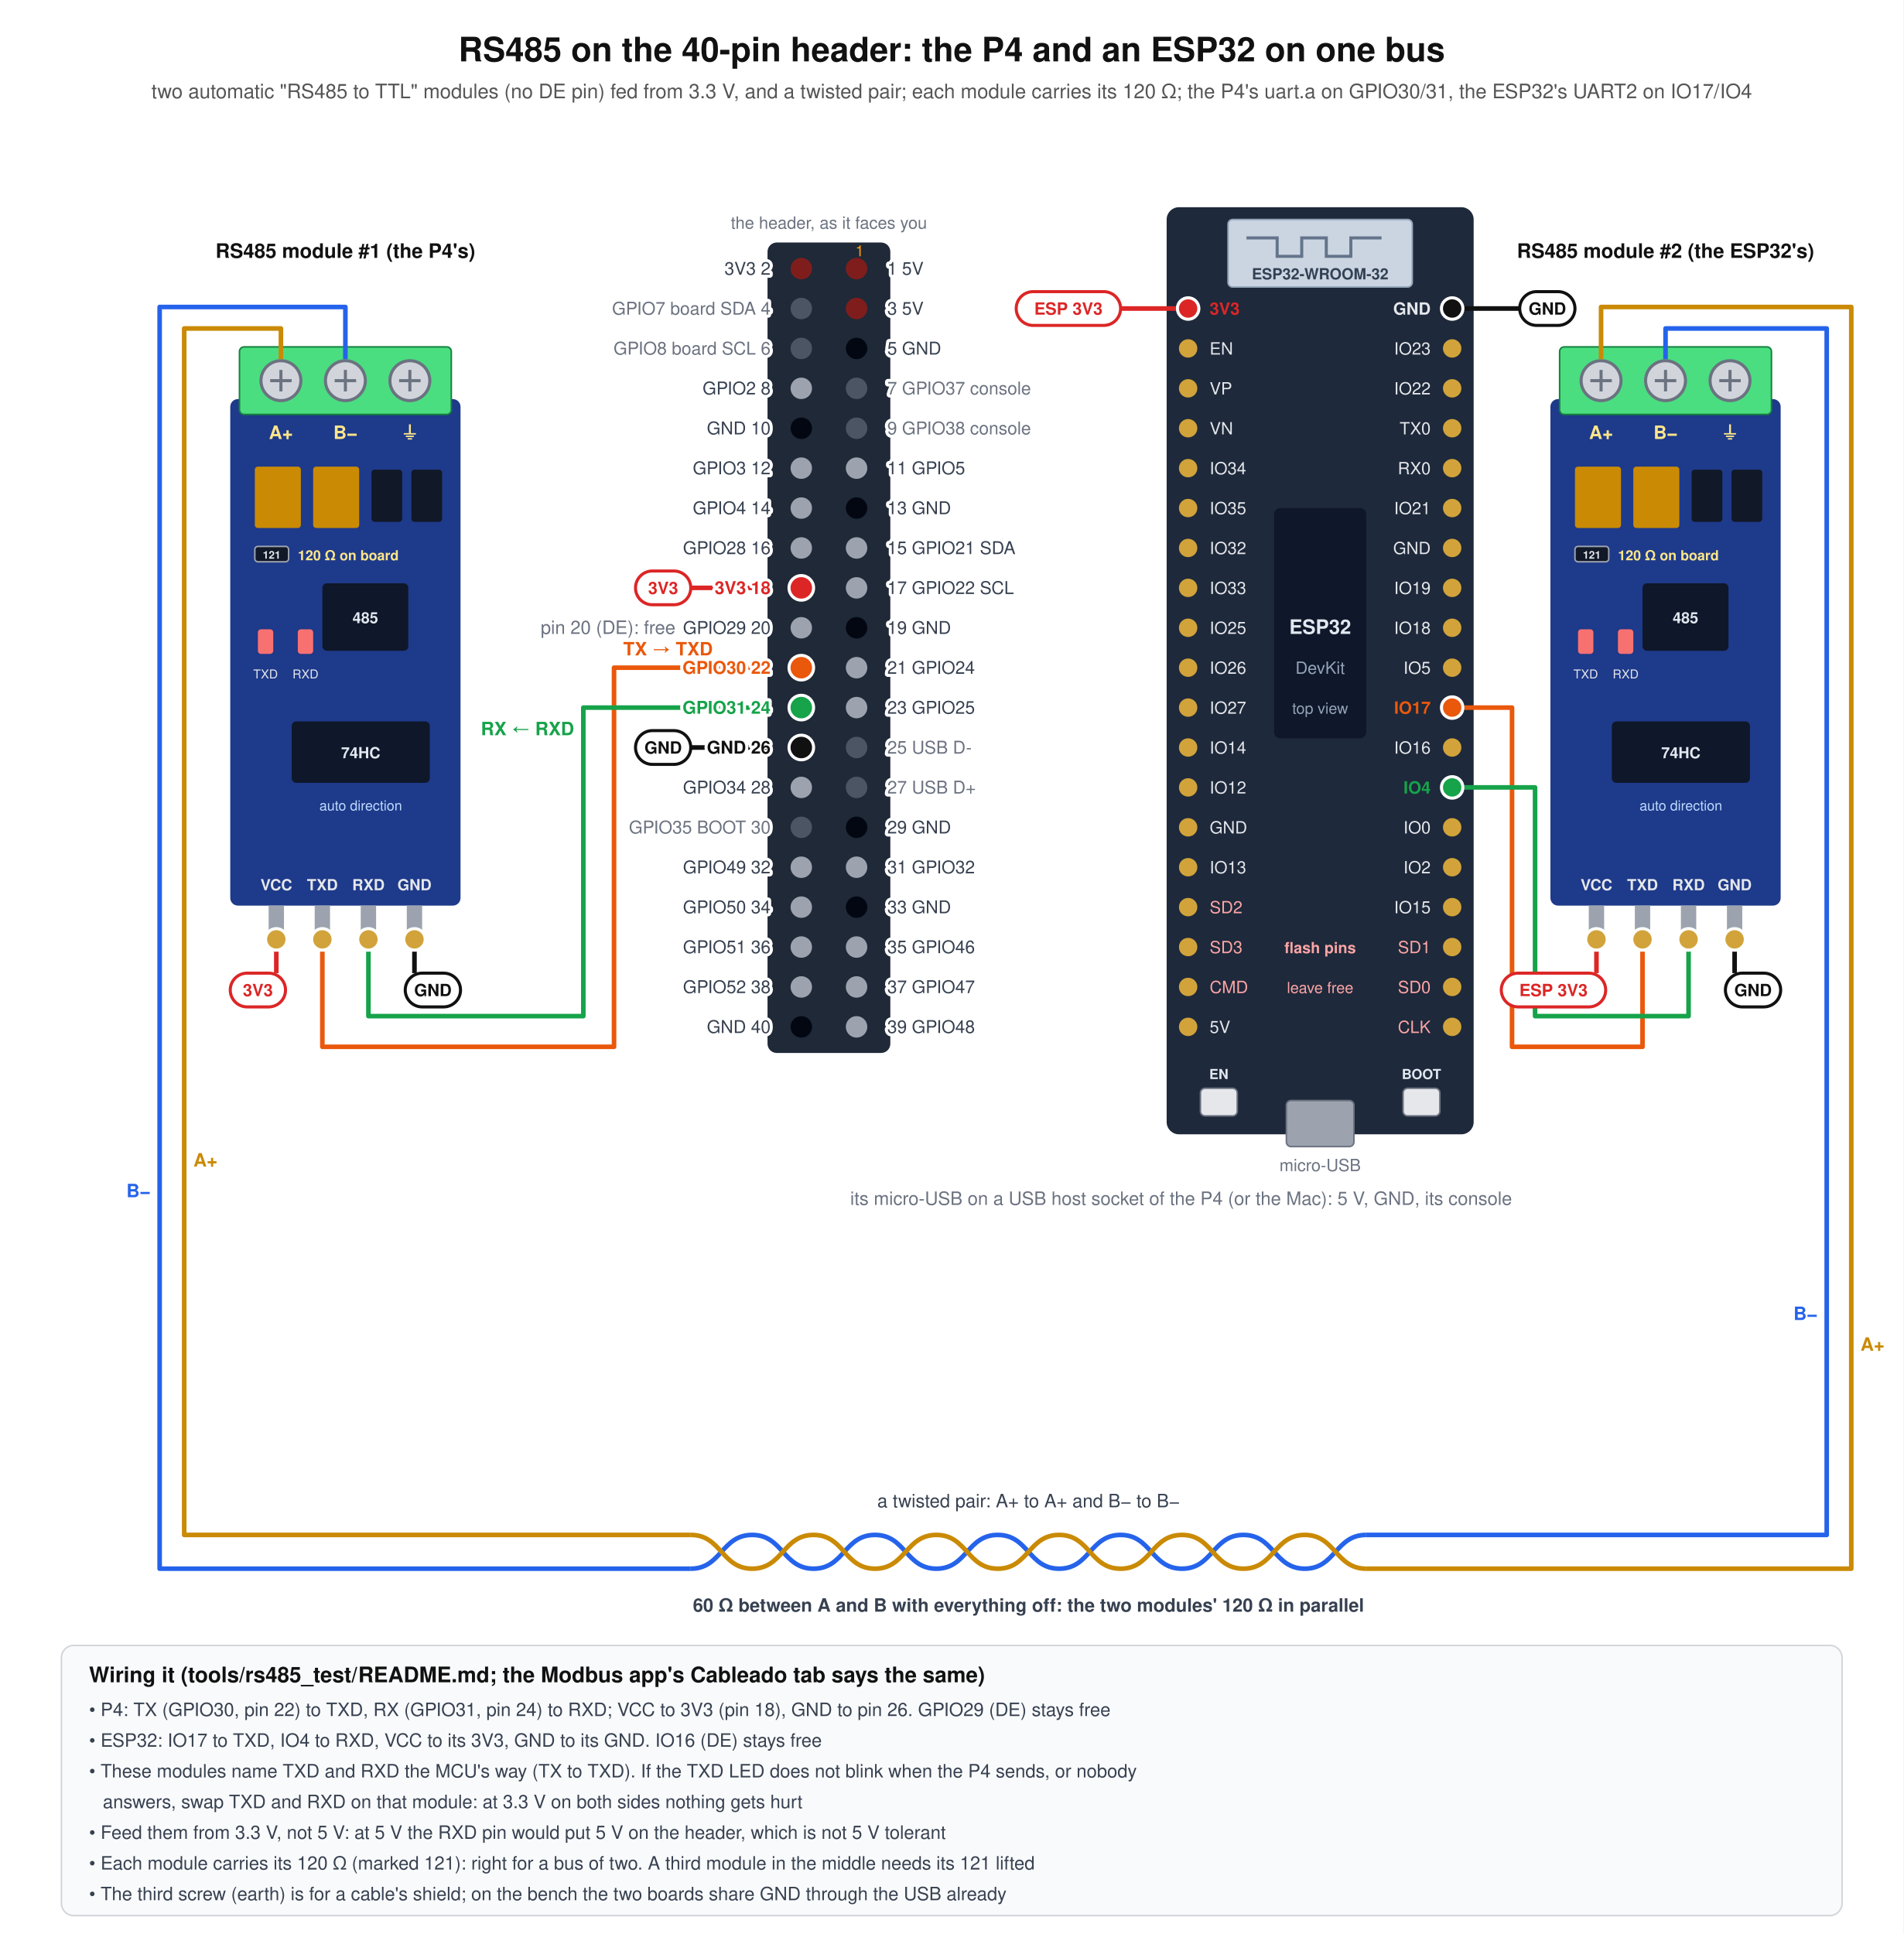
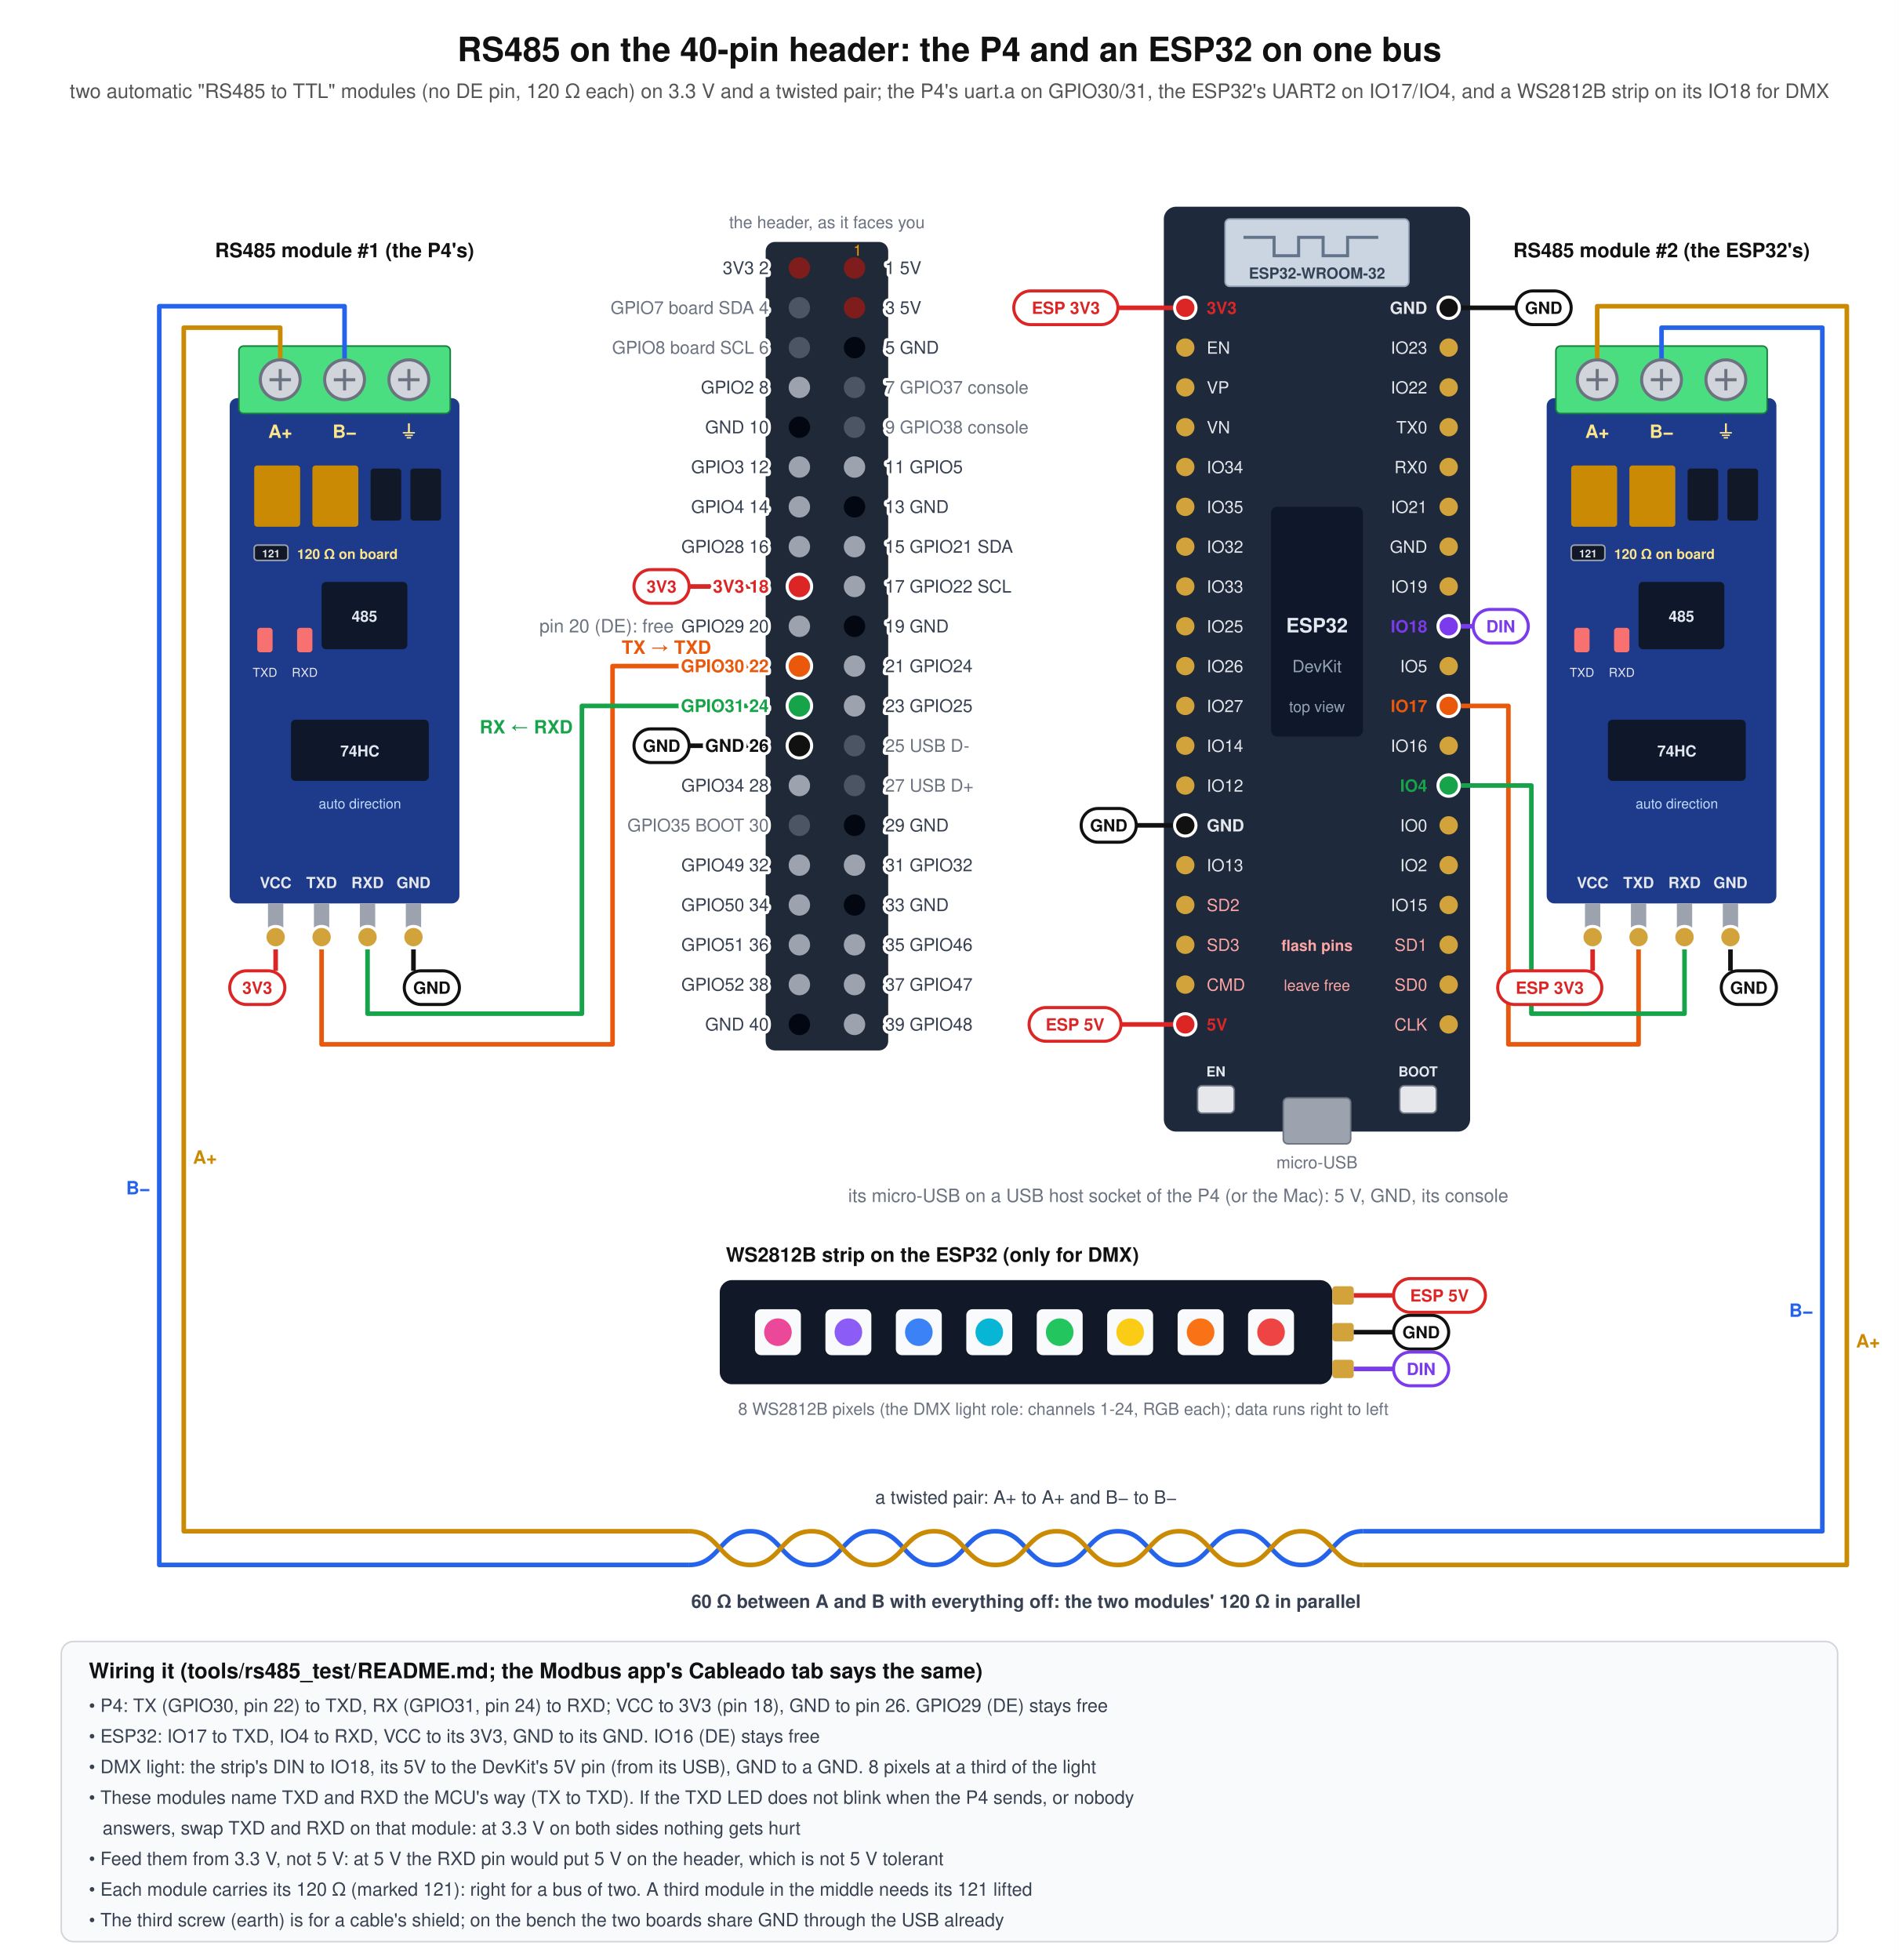
- <svg xmlns="http://www.w3.org/2000/svg" viewBox="0 0 1240 1260" font-family="Helvetica, Arial, sans-serif" font-size="14">
-   <rect width="1240" height="1260" fill="#ffffff" />
+ <svg xmlns="http://www.w3.org/2000/svg" viewBox="0 0 1240 1280" font-family="Helvetica, Arial, sans-serif" font-size="14">
+   <rect width="1240" height="1280" fill="#ffffff" />
  <text x="620.0" y="40" text-anchor="middle" font-size="22" font-weight="bold" fill="#111">RS485 on the 40-pin header: the P4 and an ESP32 on one bus</text>
-   <text x="620.0" y="64" text-anchor="middle" font-size="13" fill="#555">two automatic "RS485 to TTL" modules (no DE pin) fed from 3.3 V, and a twisted pair; each module carries its 120 Ω; the P4's uart.a on GPIO30/31, the ESP32's UART2 on IO17/IO4</text>
+   <text x="620.0" y="64" text-anchor="middle" font-size="13" fill="#555">two automatic "RS485 to TTL" modules (no DE pin, 120 Ω each) on 3.3 V and a twisted pair; the P4's uart.a on GPIO30/31, the ESP32's UART2 on IO17/IO4, and a WS2812B strip on its IO18 for DMX</text>
  <rect x="150" y="260" width="150" height="330" rx="5" fill="#1e3a8a" />
  <text x="225.0" y="168" font-size="13" fill="#111" text-anchor="middle" font-weight="bold" stroke="#fff" stroke-width="4" stroke-linejoin="round" paint-order="stroke">RS485 module #1 (the P4's)</text>
  <rect x="156" y="226" width="138" height="44" rx="3" fill="#4ade80" stroke="#15803d" />
  <circle cx="183" cy="248" r="13" fill="#d1d5db" stroke="#6b7280" stroke-width="2" />
  <path d="M176 248 h14 M183 241 v14" stroke="#6b7280" stroke-width="2" />
  <circle cx="225" cy="248" r="13" fill="#d1d5db" stroke="#6b7280" stroke-width="2" />
  <path d="M218 248 h14 M225 241 v14" stroke="#6b7280" stroke-width="2" />
  <circle cx="267" cy="248" r="13" fill="#d1d5db" stroke="#6b7280" stroke-width="2" />
  <path d="M260 248 h14 M267 241 v14" stroke="#6b7280" stroke-width="2" />
  <rect x="166" y="304" width="30" height="40" rx="2" fill="#ca8a04" />
  <rect x="204" y="304" width="30" height="40" rx="2" fill="#ca8a04" />
  <rect x="242" y="306" width="20" height="34" rx="2" fill="#111827" />
  <rect x="268" y="306" width="20" height="34" rx="2" fill="#111827" />
  <rect x="210" y="380" width="56" height="44" rx="3" fill="#0f172a" />
  <rect x="190" y="470" width="90" height="40" rx="3" fill="#0f172a" />
  <rect x="168" y="410" width="10" height="16" rx="2" fill="#f87171" />
  <rect x="194" y="410" width="10" height="16" rx="2" fill="#f87171" />
  <rect x="166" y="356" width="22" height="10" rx="2" fill="#111827" stroke="#9ca3af" />
  <rect x="175" y="590" width="10" height="20" fill="#9ca3af" />
  <rect x="205" y="590" width="10" height="20" fill="#9ca3af" />
  <rect x="235" y="590" width="10" height="20" fill="#9ca3af" />
  <rect x="265" y="590" width="10" height="20" fill="#9ca3af" />
  <path d="M514 435 L400 435 L400 682 L210 682 L210 620" stroke="#ea580c" stroke-width="3" fill="none" stroke-linejoin="round" />
  <path d="M514 461 L380 461 L380 662 L240 662 L240 620" stroke="#16a34a" stroke-width="3" fill="none" stroke-linejoin="round" />
  <text x="406" y="427" font-size="12" fill="#ea580c" text-anchor="start" font-weight="bold" stroke="#fff" stroke-width="4" stroke-linejoin="round" paint-order="stroke">TX → TXD</text>
  <text x="374" y="479" font-size="12" fill="#16a34a" text-anchor="end" font-weight="bold" stroke="#fff" stroke-width="4" stroke-linejoin="round" paint-order="stroke">RX ← RXD</text>
  <path d="M180 620 L180 634" stroke="#dc2626" stroke-width="3" fill="none" stroke-linejoin="round" />
  <rect x="150" y="634" width="36" height="22" rx="11" fill="#fff" stroke="#dc2626" stroke-width="2" />
  <text x="168.0" y="649" text-anchor="middle" font-size="11" font-weight="bold" fill="#dc2626">3V3</text>
  <path d="M270 620 L270 634" stroke="#111111" stroke-width="3" fill="none" stroke-linejoin="round" />
  <rect x="264" y="634" width="36" height="22" rx="11" fill="#fff" stroke="#111111" stroke-width="2" />
  <text x="282.0" y="649" text-anchor="middle" font-size="11" font-weight="bold" fill="#111111">GND</text>
  <path d="M514 383 L450 383" stroke="#dc2626" stroke-width="3" fill="none" stroke-linejoin="round" />
  <rect x="414" y="372" width="36" height="22" rx="11" fill="#fff" stroke="#dc2626" stroke-width="2" />
  <text x="432.0" y="387" text-anchor="middle" font-size="11" font-weight="bold" fill="#dc2626">3V3</text>
  <path d="M514 487 L450 487" stroke="#111111" stroke-width="3" fill="none" stroke-linejoin="round" />
  <rect x="414" y="476" width="36" height="22" rx="11" fill="#fff" stroke="#111111" stroke-width="2" />
  <text x="432.0" y="491" text-anchor="middle" font-size="11" font-weight="bold" fill="#111111">GND</text>
  <text x="440" y="413" font-size="12" fill="#6b7280" text-anchor="end" stroke="#fff" stroke-width="4" stroke-linejoin="round" paint-order="stroke">pin 20 (DE): free</text>
  <rect x="760" y="135" width="200" height="604" rx="8" fill="#1e293b" />
  <rect x="800" y="143" width="120" height="44" rx="3" fill="#cbd5e1" stroke="#94a3b8" />
  <path d="M812 155 h20 v12 h16 v-12 h16 v12 h16 v-12 h20" stroke="#64748b" stroke-width="2" fill="none" />
  <rect x="830.0" y="331" width="60" height="150" rx="4" fill="#0f172a" />
  <rect x="838.0" y="717" width="44" height="30" rx="3" fill="#9ca3af" stroke="#6b7280" />
  <rect x="782" y="709" width="24" height="18" rx="3" fill="#e5e7eb" stroke="#6b7280" />
  <rect x="914" y="709" width="24" height="18" rx="3" fill="#e5e7eb" stroke="#6b7280" />
  <rect x="1010" y="260" width="150" height="330" rx="5" fill="#1e3a8a" />
  <text x="1085.0" y="168" font-size="13" fill="#111" text-anchor="middle" font-weight="bold" stroke="#fff" stroke-width="4" stroke-linejoin="round" paint-order="stroke">RS485 module #2 (the ESP32's)</text>
  <rect x="1016" y="226" width="138" height="44" rx="3" fill="#4ade80" stroke="#15803d" />
  <circle cx="1043" cy="248" r="13" fill="#d1d5db" stroke="#6b7280" stroke-width="2" />
  <path d="M1036 248 h14 M1043 241 v14" stroke="#6b7280" stroke-width="2" />
  <circle cx="1085" cy="248" r="13" fill="#d1d5db" stroke="#6b7280" stroke-width="2" />
  <path d="M1078 248 h14 M1085 241 v14" stroke="#6b7280" stroke-width="2" />
  <circle cx="1127" cy="248" r="13" fill="#d1d5db" stroke="#6b7280" stroke-width="2" />
  <path d="M1120 248 h14 M1127 241 v14" stroke="#6b7280" stroke-width="2" />
  <rect x="1026" y="304" width="30" height="40" rx="2" fill="#ca8a04" />
  <rect x="1064" y="304" width="30" height="40" rx="2" fill="#ca8a04" />
  <rect x="1102" y="306" width="20" height="34" rx="2" fill="#111827" />
  <rect x="1128" y="306" width="20" height="34" rx="2" fill="#111827" />
  <rect x="1070" y="380" width="56" height="44" rx="3" fill="#0f172a" />
  <rect x="1050" y="470" width="90" height="40" rx="3" fill="#0f172a" />
  <rect x="1028" y="410" width="10" height="16" rx="2" fill="#f87171" />
  <rect x="1054" y="410" width="10" height="16" rx="2" fill="#f87171" />
  <rect x="1026" y="356" width="22" height="10" rx="2" fill="#111827" stroke="#9ca3af" />
  <rect x="1035" y="590" width="10" height="20" fill="#9ca3af" />
  <rect x="1065" y="590" width="10" height="20" fill="#9ca3af" />
  <rect x="1095" y="590" width="10" height="20" fill="#9ca3af" />
  <rect x="1125" y="590" width="10" height="20" fill="#9ca3af" />
  <path d="M954 461 L985 461 L985 682 L1070 682 L1070 620" stroke="#ea580c" stroke-width="3" fill="none" stroke-linejoin="round" />
  <path d="M954 513 L1000 513 L1000 662 L1100 662 L1100 620" stroke="#16a34a" stroke-width="3" fill="none" stroke-linejoin="round" />
  <path d="M1040 620 L1040 634" stroke="#dc2626" stroke-width="3" fill="none" stroke-linejoin="round" />
  <rect x="978" y="634" width="68" height="22" rx="11" fill="#fff" stroke="#dc2626" stroke-width="2" />
  <text x="1012.0" y="649" text-anchor="middle" font-size="11" font-weight="bold" fill="#dc2626">ESP 3V3</text>
  <path d="M1130 620 L1130 634" stroke="#111111" stroke-width="3" fill="none" stroke-linejoin="round" />
  <rect x="1124" y="634" width="36" height="22" rx="11" fill="#fff" stroke="#111111" stroke-width="2" />
  <text x="1142.0" y="649" text-anchor="middle" font-size="11" font-weight="bold" fill="#111111">GND</text>
  <path d="M766 201 L730 201" stroke="#dc2626" stroke-width="3" fill="none" stroke-linejoin="round" />
  <rect x="662" y="190" width="68" height="22" rx="11" fill="#fff" stroke="#dc2626" stroke-width="2" />
  <text x="696.0" y="205" text-anchor="middle" font-size="11" font-weight="bold" fill="#dc2626">ESP 3V3</text>
  <path d="M954 201 L990 201" stroke="#111111" stroke-width="3" fill="none" stroke-linejoin="round" />
  <rect x="990" y="190" width="36" height="22" rx="11" fill="#fff" stroke="#111111" stroke-width="2" />
  <text x="1008.0" y="205" text-anchor="middle" font-size="11" font-weight="bold" fill="#111111">GND</text>
  <text x="985" y="785" font-size="12" fill="#6b7280" text-anchor="end" stroke="#fff" stroke-width="4" stroke-linejoin="round" paint-order="stroke">its micro-USB on a USB host socket of the P4 (or the Mac): 5 V, GND, its console</text>
+   <path d="M954 409 L962 409" stroke="#7c3aed" stroke-width="3" fill="none" stroke-linejoin="round" />
+   <rect x="962" y="398" width="36" height="22" rx="11" fill="#fff" stroke="#7c3aed" stroke-width="2" />
+   <text x="980.0" y="413" text-anchor="middle" font-size="11" font-weight="bold" fill="#7c3aed">DIN</text>
+   <path d="M766 669 L732 669" stroke="#dc2626" stroke-width="3" fill="none" stroke-linejoin="round" />
+   <rect x="672" y="658" width="60" height="22" rx="11" fill="#fff" stroke="#dc2626" stroke-width="2" />
+   <text x="702.0" y="673" text-anchor="middle" font-size="11" font-weight="bold" fill="#dc2626">ESP 5V</text>
+   <path d="M766 539 L742 539" stroke="#111111" stroke-width="3" fill="none" stroke-linejoin="round" />
+   <rect x="706" y="528" width="36" height="22" rx="11" fill="#fff" stroke="#111111" stroke-width="2" />
+   <text x="724.0" y="543" text-anchor="middle" font-size="11" font-weight="bold" fill="#111111">GND</text>
+   <rect x="470" y="836" width="400" height="68" rx="8" fill="#111827" />
+   <rect x="815" y="855" width="30" height="30" rx="4" fill="#f9fafb" />
+   <circle cx="830" cy="870" r="9" fill="#ef4444" />
+   <rect x="769" y="855" width="30" height="30" rx="4" fill="#f9fafb" />
+   <circle cx="784" cy="870" r="9" fill="#f97316" />
+   <rect x="723" y="855" width="30" height="30" rx="4" fill="#f9fafb" />
+   <circle cx="738" cy="870" r="9" fill="#facc15" />
+   <rect x="677" y="855" width="30" height="30" rx="4" fill="#f9fafb" />
+   <circle cx="692" cy="870" r="9" fill="#22c55e" />
+   <rect x="631" y="855" width="30" height="30" rx="4" fill="#f9fafb" />
+   <circle cx="646" cy="870" r="9" fill="#06b6d4" />
+   <rect x="585" y="855" width="30" height="30" rx="4" fill="#f9fafb" />
+   <circle cx="600" cy="870" r="9" fill="#3b82f6" />
+   <rect x="539" y="855" width="30" height="30" rx="4" fill="#f9fafb" />
+   <circle cx="554" cy="870" r="9" fill="#8b5cf6" />
+   <rect x="493" y="855" width="30" height="30" rx="4" fill="#f9fafb" />
+   <circle cx="508" cy="870" r="9" fill="#ec4899" />
+   <rect x="870" y="840" width="14" height="12" rx="2" fill="#d1a33a" />
+   <path d="M884 846 L910 846" stroke="#dc2626" stroke-width="3" fill="none" stroke-linejoin="round" />
+   <rect x="910" y="835" width="60" height="22" rx="11" fill="#fff" stroke="#dc2626" stroke-width="2" />
+   <text x="940.0" y="850" text-anchor="middle" font-size="11" font-weight="bold" fill="#dc2626">ESP 5V</text>
+   <rect x="870" y="864" width="14" height="12" rx="2" fill="#d1a33a" />
+   <path d="M884 870 L910 870" stroke="#111111" stroke-width="3" fill="none" stroke-linejoin="round" />
+   <rect x="910" y="859" width="36" height="22" rx="11" fill="#fff" stroke="#111111" stroke-width="2" />
+   <text x="928.0" y="874" text-anchor="middle" font-size="11" font-weight="bold" fill="#111111">GND</text>
+   <rect x="870" y="888" width="14" height="12" rx="2" fill="#d1a33a" />
+   <path d="M884 894 L910 894" stroke="#7c3aed" stroke-width="3" fill="none" stroke-linejoin="round" />
+   <rect x="910" y="883" width="36" height="22" rx="11" fill="#fff" stroke="#7c3aed" stroke-width="2" />
+   <text x="928.0" y="898" text-anchor="middle" font-size="11" font-weight="bold" fill="#7c3aed">DIN</text>
+   <text x="474" y="824" font-size="13" fill="#111" text-anchor="start" font-weight="bold" stroke="#fff" stroke-width="4" stroke-linejoin="round" paint-order="stroke">WS2812B strip on the ESP32 (only for DMX)</text>
  <path d="M183 234 L183 214 L120 214 L120 1000 L450 1000" stroke="#ca8a04" stroke-width="3" fill="none" stroke-linejoin="round" />
  <path d="M225 234 L225 200 L104 200 L104 1022 L450 1022" stroke="#2563eb" stroke-width="3" fill="none" stroke-linejoin="round" />
  <path d="M1085 234 L1085 214 L1190 214 L1190 1000 L890 1000" stroke="#2563eb" stroke-width="3" fill="none" stroke-linejoin="round" />
  <path d="M1043 234 L1043 200 L1206 200 L1206 1022 L890 1022" stroke="#ca8a04" stroke-width="3" fill="none" stroke-linejoin="round" />
  <path d="M450 1022 C470 1022 470 1000 490 1000 L490 1000 C510 1000 510 1022 530 1022 L530 1022 C550 1022 550 1000 570 1000 L570 1000 C590 1000 590 1022 610 1022 L610 1022 C630 1022 630 1000 650 1000 L650 1000 C670 1000 670 1022 690 1022 L690 1022 C710 1022 710 1000 730 1000 L730 1000 C750 1000 750 1022 770 1022 L770 1022 C790 1022 790 1000 810 1000 L810 1000 C830 1000 830 1022 850 1022 L850 1022 C870 1022 870 1000 890 1000" stroke="#2563eb" stroke-width="3" fill="none" />
  <path d="M450 1000 C470 1000 470 1022 490 1022 L490 1022 C510 1022 510 1000 530 1000 L530 1000 C550 1000 550 1022 570 1022 L570 1022 C590 1022 590 1000 610 1000 L610 1000 C630 1000 630 1022 650 1022 L650 1022 C670 1022 670 1000 690 1000 L690 1000 C710 1000 710 1022 730 1022 L730 1022 C750 1022 750 1000 770 1000 L770 1000 C790 1000 790 1022 810 1022 L810 1022 C830 1022 830 1000 850 1000 L850 1000 C870 1000 870 1022 890 1022" stroke="#ca8a04" stroke-width="3" fill="none" />
  <text x="126" y="760" font-size="12" fill="#ca8a04" text-anchor="start" font-weight="bold" stroke="#fff" stroke-width="4" stroke-linejoin="round" paint-order="stroke">A+</text>
  <text x="98" y="780" font-size="12" fill="#2563eb" text-anchor="end" font-weight="bold" stroke="#fff" stroke-width="4" stroke-linejoin="round" paint-order="stroke">B−</text>
  <text x="1184" y="860" font-size="12" fill="#2563eb" text-anchor="end" font-weight="bold" stroke="#fff" stroke-width="4" stroke-linejoin="round" paint-order="stroke">B−</text>
  <text x="1212" y="880" font-size="12" fill="#ca8a04" text-anchor="start" font-weight="bold" stroke="#fff" stroke-width="4" stroke-linejoin="round" paint-order="stroke">A+</text>
  <text x="670" y="982" font-size="12" fill="#374151" text-anchor="middle" stroke="#fff" stroke-width="4" stroke-linejoin="round" paint-order="stroke">a twisted pair: A+ to A+ and B− to B−</text>
  <text x="670" y="1050" font-size="12" fill="#374151" text-anchor="middle" font-weight="bold" stroke="#fff" stroke-width="4" stroke-linejoin="round" paint-order="stroke">60 Ω between A and B with everything off: the two modules' 120 Ω in parallel</text>
-   <rect x="40" y="1072" width="1160" height="176" rx="8" fill="#f9fafb" stroke="#d1d5db" />
+   <rect x="40" y="1072" width="1160" height="196" rx="8" fill="#f9fafb" stroke="#d1d5db" />
  <text x="58" y="1096" font-size="14" font-weight="bold" fill="#111">Wiring it (tools/rs485_test/README.md; the Modbus app's Cableado tab says the same)</text>
  <text x="58" y="1118" font-size="12" fill="#374151">• P4: TX (GPIO30, pin 22) to TXD, RX (GPIO31, pin 24) to RXD; VCC to 3V3 (pin 18), GND to pin 26. GPIO29 (DE) stays free</text>
  <text x="58" y="1138" font-size="12" fill="#374151">• ESP32: IO17 to TXD, IO4 to RXD, VCC to its 3V3, GND to its GND. IO16 (DE) stays free</text>
-   <text x="58" y="1158" font-size="12" fill="#374151">• These modules name TXD and RXD the MCU's way (TX to TXD). If the TXD LED does not blink when the P4 sends, or nobody</text>
-   <text x="67" y="1178" font-size="12" fill="#374151">answers, swap TXD and RXD on that module: at 3.3 V on both sides nothing gets hurt</text>
-   <text x="58" y="1198" font-size="12" fill="#374151">• Feed them from 3.3 V, not 5 V: at 5 V the RXD pin would put 5 V on the header, which is not 5 V tolerant</text>
-   <text x="58" y="1218" font-size="12" fill="#374151">• Each module carries its 120 Ω (marked 121): right for a bus of two. A third module in the middle needs its 121 lifted</text>
-   <text x="58" y="1238" font-size="12" fill="#374151">• The third screw (earth) is for a cable's shield; on the bench the two boards share GND through the USB already</text>
+   <text x="58" y="1158" font-size="12" fill="#374151">• DMX light: the strip's DIN to IO18, its 5V to the DevKit's 5V pin (from its USB), GND to a GND. 8 pixels at a third of the light</text>
+   <text x="58" y="1178" font-size="12" fill="#374151">• These modules name TXD and RXD the MCU's way (TX to TXD). If the TXD LED does not blink when the P4 sends, or nobody</text>
+   <text x="67" y="1198" font-size="12" fill="#374151">answers, swap TXD and RXD on that module: at 3.3 V on both sides nothing gets hurt</text>
+   <text x="58" y="1218" font-size="12" fill="#374151">• Feed them from 3.3 V, not 5 V: at 5 V the RXD pin would put 5 V on the header, which is not 5 V tolerant</text>
+   <text x="58" y="1238" font-size="12" fill="#374151">• Each module carries its 120 Ω (marked 121): right for a bus of two. A third module in the middle needs its 121 lifted</text>
+   <text x="58" y="1258" font-size="12" fill="#374151">• The third screw (earth) is for a cable's shield; on the bench the two boards share GND through the USB already</text>
  <rect x="500" y="158" width="80" height="528" rx="6" fill="#1f2937" />
  <text x="540" y="149" text-anchor="middle" font-size="11" fill="#6b7280">the header, as it faces you</text>
  <text x="183" y="286" font-size="12" fill="#fde68a" text-anchor="middle" font-weight="bold">A+</text>
  <text x="225" y="286" font-size="12" fill="#fde68a" text-anchor="middle" font-weight="bold">B−</text>
  <text x="267" y="286" font-size="12" fill="#fde68a" text-anchor="middle" font-weight="bold">⏚</text>
  <text x="238" y="406" font-size="10" fill="#e2e8f0" text-anchor="middle" font-weight="bold">485</text>
  <text x="235" y="494" font-size="10" fill="#e2e8f0" text-anchor="middle" font-weight="bold">74HC</text>
  <text x="235" y="528" font-size="9" fill="#bfdbfe" text-anchor="middle">auto direction</text>
  <text x="173" y="442" font-size="8" fill="#e5e7eb" text-anchor="middle">TXD</text>
  <text x="199" y="442" font-size="8" fill="#e5e7eb" text-anchor="middle">RXD</text>
  <text x="177" y="364" font-size="7" fill="#e5e7eb" text-anchor="middle" font-weight="bold">121</text>
  <text x="194" y="365" font-size="9" fill="#fde68a" text-anchor="start" font-weight="bold">120 Ω on board</text>
  <circle cx="180" cy="612" r="7" fill="#d1a33a" stroke="#fff" stroke-width="2" />
  <text x="180" y="580" font-size="10" fill="#e5e7eb" text-anchor="middle" font-weight="bold">VCC</text>
  <circle cx="210" cy="612" r="7" fill="#d1a33a" stroke="#fff" stroke-width="2" />
  <text x="210" y="580" font-size="10" fill="#e5e7eb" text-anchor="middle" font-weight="bold">TXD</text>
  <circle cx="240" cy="612" r="7" fill="#d1a33a" stroke="#fff" stroke-width="2" />
  <text x="240" y="580" font-size="10" fill="#e5e7eb" text-anchor="middle" font-weight="bold">RXD</text>
  <circle cx="270" cy="612" r="7" fill="#d1a33a" stroke="#fff" stroke-width="2" />
  <text x="270" y="580" font-size="10" fill="#e5e7eb" text-anchor="middle" font-weight="bold">GND</text>
  <text x="860.0" y="182" font-size="10" fill="#334155" text-anchor="middle" font-weight="bold">ESP32-WROOM-32</text>
  <text x="860.0" y="413" font-size="13" fill="#e2e8f0" text-anchor="middle" font-weight="bold">ESP32</text>
  <text x="860.0" y="439" font-size="11" fill="#94a3b8" text-anchor="middle">DevKit</text>
  <text x="860.0" y="465" font-size="10" fill="#94a3b8" text-anchor="middle">top view</text>
  <text x="860.0" y="621" font-size="10" fill="#fca5a5" text-anchor="middle" font-weight="bold">flash pins</text>
  <text x="860.0" y="647" font-size="10" fill="#fca5a5" text-anchor="middle">leave free</text>
  <text x="860.0" y="763" font-size="11" fill="#6b7280" text-anchor="middle">micro-USB</text>
  <text x="794" y="703" font-size="9" fill="#e2e8f0" text-anchor="middle" font-weight="bold">EN</text>
  <text x="926" y="703" font-size="9" fill="#e2e8f0" text-anchor="middle" font-weight="bold">BOOT</text>
  <circle cx="774" cy="201" r="7" fill="#dc2626" stroke="#fff" stroke-width="2" />
  <text x="788" y="205" font-size="11" fill="#dc2626" text-anchor="start" font-weight="bold">3V3</text>
  <circle cx="774" cy="227" r="6" fill="#d1a33a" stroke="#fff" stroke-width="0" />
  <text x="788" y="231" font-size="11" fill="#e5e7eb" text-anchor="start">EN</text>
  <circle cx="774" cy="253" r="6" fill="#d1a33a" stroke="#fff" stroke-width="0" />
  <text x="788" y="257" font-size="11" fill="#e5e7eb" text-anchor="start">VP</text>
  <circle cx="774" cy="279" r="6" fill="#d1a33a" stroke="#fff" stroke-width="0" />
  <text x="788" y="283" font-size="11" fill="#e5e7eb" text-anchor="start">VN</text>
  <circle cx="774" cy="305" r="6" fill="#d1a33a" stroke="#fff" stroke-width="0" />
  <text x="788" y="309" font-size="11" fill="#e5e7eb" text-anchor="start">IO34</text>
  <circle cx="774" cy="331" r="6" fill="#d1a33a" stroke="#fff" stroke-width="0" />
  <text x="788" y="335" font-size="11" fill="#e5e7eb" text-anchor="start">IO35</text>
  <circle cx="774" cy="357" r="6" fill="#d1a33a" stroke="#fff" stroke-width="0" />
  <text x="788" y="361" font-size="11" fill="#e5e7eb" text-anchor="start">IO32</text>
  <circle cx="774" cy="383" r="6" fill="#d1a33a" stroke="#fff" stroke-width="0" />
  <text x="788" y="387" font-size="11" fill="#e5e7eb" text-anchor="start">IO33</text>
  <circle cx="774" cy="409" r="6" fill="#d1a33a" stroke="#fff" stroke-width="0" />
  <text x="788" y="413" font-size="11" fill="#e5e7eb" text-anchor="start">IO25</text>
  <circle cx="774" cy="435" r="6" fill="#d1a33a" stroke="#fff" stroke-width="0" />
  <text x="788" y="439" font-size="11" fill="#e5e7eb" text-anchor="start">IO26</text>
  <circle cx="774" cy="461" r="6" fill="#d1a33a" stroke="#fff" stroke-width="0" />
  <text x="788" y="465" font-size="11" fill="#e5e7eb" text-anchor="start">IO27</text>
  <circle cx="774" cy="487" r="6" fill="#d1a33a" stroke="#fff" stroke-width="0" />
  <text x="788" y="491" font-size="11" fill="#e5e7eb" text-anchor="start">IO14</text>
  <circle cx="774" cy="513" r="6" fill="#d1a33a" stroke="#fff" stroke-width="0" />
  <text x="788" y="517" font-size="11" fill="#e5e7eb" text-anchor="start">IO12</text>
-   <circle cx="774" cy="539" r="6" fill="#d1a33a" stroke="#fff" stroke-width="0" />
-   <text x="788" y="543" font-size="11" fill="#e5e7eb" text-anchor="start">GND</text>
+   <circle cx="774" cy="539" r="7" fill="#111111" stroke="#fff" stroke-width="2" />
+   <text x="788" y="543" font-size="11" fill="#e5e7eb" text-anchor="start" font-weight="bold">GND</text>
  <circle cx="774" cy="565" r="6" fill="#d1a33a" stroke="#fff" stroke-width="0" />
  <text x="788" y="569" font-size="11" fill="#e5e7eb" text-anchor="start">IO13</text>
  <circle cx="774" cy="591" r="6" fill="#d1a33a" stroke="#fff" stroke-width="0" />
  <text x="788" y="595" font-size="11" fill="#fca5a5" text-anchor="start">SD2</text>
  <circle cx="774" cy="617" r="6" fill="#d1a33a" stroke="#fff" stroke-width="0" />
  <text x="788" y="621" font-size="11" fill="#fca5a5" text-anchor="start">SD3</text>
  <circle cx="774" cy="643" r="6" fill="#d1a33a" stroke="#fff" stroke-width="0" />
  <text x="788" y="647" font-size="11" fill="#fca5a5" text-anchor="start">CMD</text>
-   <circle cx="774" cy="669" r="6" fill="#d1a33a" stroke="#fff" stroke-width="0" />
-   <text x="788" y="673" font-size="11" fill="#e5e7eb" text-anchor="start">5V</text>
+   <circle cx="774" cy="669" r="7" fill="#dc2626" stroke="#fff" stroke-width="2" />
+   <text x="788" y="673" font-size="11" fill="#dc2626" text-anchor="start" font-weight="bold">5V</text>
  <circle cx="946" cy="201" r="7" fill="#111111" stroke="#fff" stroke-width="2" />
  <text x="932" y="205" font-size="11" fill="#e5e7eb" text-anchor="end" font-weight="bold">GND</text>
  <circle cx="946" cy="227" r="6" fill="#d1a33a" stroke="#fff" stroke-width="0" />
  <text x="932" y="231" font-size="11" fill="#e5e7eb" text-anchor="end">IO23</text>
  <circle cx="946" cy="253" r="6" fill="#d1a33a" stroke="#fff" stroke-width="0" />
  <text x="932" y="257" font-size="11" fill="#e5e7eb" text-anchor="end">IO22</text>
  <circle cx="946" cy="279" r="6" fill="#d1a33a" stroke="#fff" stroke-width="0" />
  <text x="932" y="283" font-size="11" fill="#e5e7eb" text-anchor="end">TX0</text>
  <circle cx="946" cy="305" r="6" fill="#d1a33a" stroke="#fff" stroke-width="0" />
  <text x="932" y="309" font-size="11" fill="#e5e7eb" text-anchor="end">RX0</text>
  <circle cx="946" cy="331" r="6" fill="#d1a33a" stroke="#fff" stroke-width="0" />
  <text x="932" y="335" font-size="11" fill="#e5e7eb" text-anchor="end">IO21</text>
  <circle cx="946" cy="357" r="6" fill="#d1a33a" stroke="#fff" stroke-width="0" />
  <text x="932" y="361" font-size="11" fill="#e5e7eb" text-anchor="end">GND</text>
  <circle cx="946" cy="383" r="6" fill="#d1a33a" stroke="#fff" stroke-width="0" />
  <text x="932" y="387" font-size="11" fill="#e5e7eb" text-anchor="end">IO19</text>
-   <circle cx="946" cy="409" r="6" fill="#d1a33a" stroke="#fff" stroke-width="0" />
-   <text x="932" y="413" font-size="11" fill="#e5e7eb" text-anchor="end">IO18</text>
+   <circle cx="946" cy="409" r="7" fill="#7c3aed" stroke="#fff" stroke-width="2" />
+   <text x="932" y="413" font-size="11" fill="#7c3aed" text-anchor="end" font-weight="bold">IO18</text>
  <circle cx="946" cy="435" r="6" fill="#d1a33a" stroke="#fff" stroke-width="0" />
  <text x="932" y="439" font-size="11" fill="#e5e7eb" text-anchor="end">IO5</text>
  <circle cx="946" cy="461" r="7" fill="#ea580c" stroke="#fff" stroke-width="2" />
  <text x="932" y="465" font-size="11" fill="#ea580c" text-anchor="end" font-weight="bold">IO17</text>
  <circle cx="946" cy="487" r="6" fill="#d1a33a" stroke="#fff" stroke-width="0" />
  <text x="932" y="491" font-size="11" fill="#e5e7eb" text-anchor="end">IO16</text>
  <circle cx="946" cy="513" r="7" fill="#16a34a" stroke="#fff" stroke-width="2" />
  <text x="932" y="517" font-size="11" fill="#16a34a" text-anchor="end" font-weight="bold">IO4</text>
  <circle cx="946" cy="539" r="6" fill="#d1a33a" stroke="#fff" stroke-width="0" />
  <text x="932" y="543" font-size="11" fill="#e5e7eb" text-anchor="end">IO0</text>
  <circle cx="946" cy="565" r="6" fill="#d1a33a" stroke="#fff" stroke-width="0" />
  <text x="932" y="569" font-size="11" fill="#e5e7eb" text-anchor="end">IO2</text>
  <circle cx="946" cy="591" r="6" fill="#d1a33a" stroke="#fff" stroke-width="0" />
  <text x="932" y="595" font-size="11" fill="#e5e7eb" text-anchor="end">IO15</text>
  <circle cx="946" cy="617" r="6" fill="#d1a33a" stroke="#fff" stroke-width="0" />
  <text x="932" y="621" font-size="11" fill="#fca5a5" text-anchor="end">SD1</text>
  <circle cx="946" cy="643" r="6" fill="#d1a33a" stroke="#fff" stroke-width="0" />
  <text x="932" y="647" font-size="11" fill="#fca5a5" text-anchor="end">SD0</text>
  <circle cx="946" cy="669" r="6" fill="#d1a33a" stroke="#fff" stroke-width="0" />
  <text x="932" y="673" font-size="11" fill="#fca5a5" text-anchor="end">CLK</text>
  <text x="1043" y="286" font-size="12" fill="#fde68a" text-anchor="middle" font-weight="bold">A+</text>
  <text x="1085" y="286" font-size="12" fill="#fde68a" text-anchor="middle" font-weight="bold">B−</text>
  <text x="1127" y="286" font-size="12" fill="#fde68a" text-anchor="middle" font-weight="bold">⏚</text>
  <text x="1098" y="406" font-size="10" fill="#e2e8f0" text-anchor="middle" font-weight="bold">485</text>
  <text x="1095" y="494" font-size="10" fill="#e2e8f0" text-anchor="middle" font-weight="bold">74HC</text>
  <text x="1095" y="528" font-size="9" fill="#bfdbfe" text-anchor="middle">auto direction</text>
  <text x="1033" y="442" font-size="8" fill="#e5e7eb" text-anchor="middle">TXD</text>
  <text x="1059" y="442" font-size="8" fill="#e5e7eb" text-anchor="middle">RXD</text>
  <text x="1037" y="364" font-size="7" fill="#e5e7eb" text-anchor="middle" font-weight="bold">121</text>
  <text x="1054" y="365" font-size="9" fill="#fde68a" text-anchor="start" font-weight="bold">120 Ω on board</text>
  <circle cx="1040" cy="612" r="7" fill="#d1a33a" stroke="#fff" stroke-width="2" />
  <text x="1040" y="580" font-size="10" fill="#e5e7eb" text-anchor="middle" font-weight="bold">VCC</text>
  <circle cx="1070" cy="612" r="7" fill="#d1a33a" stroke="#fff" stroke-width="2" />
  <text x="1070" y="580" font-size="10" fill="#e5e7eb" text-anchor="middle" font-weight="bold">TXD</text>
  <circle cx="1100" cy="612" r="7" fill="#d1a33a" stroke="#fff" stroke-width="2" />
  <text x="1100" y="580" font-size="10" fill="#e5e7eb" text-anchor="middle" font-weight="bold">RXD</text>
  <circle cx="1130" cy="612" r="7" fill="#d1a33a" stroke="#fff" stroke-width="2" />
  <text x="1130" y="580" font-size="10" fill="#e5e7eb" text-anchor="middle" font-weight="bold">GND</text>
+   <text x="482" y="924" font-size="11" fill="#6b7280" text-anchor="start">8 WS2812B pixels (the DMX light role: channels 1-24, RGB each); data runs right to left</text>
  <circle cx="558" cy="175" r="7" fill="#7f1d1d" />
  <text x="578" y="179" font-size="11.5" fill="#374151" text-anchor="start" stroke="#fff" stroke-width="4" stroke-linejoin="round" paint-order="stroke">1  5V</text>
  <circle cx="522" cy="175" r="7" fill="#7f1d1d" />
  <text x="502" y="179" font-size="11.5" fill="#374151" text-anchor="end" stroke="#fff" stroke-width="4" stroke-linejoin="round" paint-order="stroke">3V3  2</text>
  <circle cx="558" cy="201" r="7" fill="#7f1d1d" />
  <text x="578" y="205" font-size="11.5" fill="#374151" text-anchor="start" stroke="#fff" stroke-width="4" stroke-linejoin="round" paint-order="stroke">3  5V</text>
  <circle cx="522" cy="201" r="7" fill="#4b5563" />
  <text x="502" y="205" font-size="11.5" fill="#6b7280" text-anchor="end" stroke="#fff" stroke-width="4" stroke-linejoin="round" paint-order="stroke">GPIO7 board SDA  4</text>
  <circle cx="558" cy="227" r="7" fill="#030712" />
  <text x="578" y="231" font-size="11.5" fill="#374151" text-anchor="start" stroke="#fff" stroke-width="4" stroke-linejoin="round" paint-order="stroke">5  GND</text>
  <circle cx="522" cy="227" r="7" fill="#4b5563" />
  <text x="502" y="231" font-size="11.5" fill="#6b7280" text-anchor="end" stroke="#fff" stroke-width="4" stroke-linejoin="round" paint-order="stroke">GPIO8 board SCL  6</text>
  <circle cx="558" cy="253" r="7" fill="#4b5563" />
  <text x="578" y="257" font-size="11.5" fill="#6b7280" text-anchor="start" stroke="#fff" stroke-width="4" stroke-linejoin="round" paint-order="stroke">7  GPIO37 console</text>
  <circle cx="522" cy="253" r="7" fill="#9ca3af" />
  <text x="502" y="257" font-size="11.5" fill="#374151" text-anchor="end" stroke="#fff" stroke-width="4" stroke-linejoin="round" paint-order="stroke">GPIO2  8</text>
  <circle cx="558" cy="279" r="7" fill="#4b5563" />
  <text x="578" y="283" font-size="11.5" fill="#6b7280" text-anchor="start" stroke="#fff" stroke-width="4" stroke-linejoin="round" paint-order="stroke">9  GPIO38 console</text>
  <circle cx="522" cy="279" r="7" fill="#030712" />
  <text x="502" y="283" font-size="11.5" fill="#374151" text-anchor="end" stroke="#fff" stroke-width="4" stroke-linejoin="round" paint-order="stroke">GND  10</text>
  <circle cx="558" cy="305" r="7" fill="#9ca3af" />
  <text x="578" y="309" font-size="11.5" fill="#374151" text-anchor="start" stroke="#fff" stroke-width="4" stroke-linejoin="round" paint-order="stroke">11  GPIO5</text>
  <circle cx="522" cy="305" r="7" fill="#9ca3af" />
  <text x="502" y="309" font-size="11.5" fill="#374151" text-anchor="end" stroke="#fff" stroke-width="4" stroke-linejoin="round" paint-order="stroke">GPIO3  12</text>
  <circle cx="558" cy="331" r="7" fill="#030712" />
  <text x="578" y="335" font-size="11.5" fill="#374151" text-anchor="start" stroke="#fff" stroke-width="4" stroke-linejoin="round" paint-order="stroke">13  GND</text>
  <circle cx="522" cy="331" r="7" fill="#9ca3af" />
  <text x="502" y="335" font-size="11.5" fill="#374151" text-anchor="end" stroke="#fff" stroke-width="4" stroke-linejoin="round" paint-order="stroke">GPIO4  14</text>
  <circle cx="558" cy="357" r="7" fill="#9ca3af" />
  <text x="578" y="361" font-size="11.5" fill="#374151" text-anchor="start" stroke="#fff" stroke-width="4" stroke-linejoin="round" paint-order="stroke">15  GPIO21 SDA</text>
  <circle cx="522" cy="357" r="7" fill="#9ca3af" />
  <text x="502" y="361" font-size="11.5" fill="#374151" text-anchor="end" stroke="#fff" stroke-width="4" stroke-linejoin="round" paint-order="stroke">GPIO28  16</text>
  <circle cx="558" cy="383" r="7" fill="#9ca3af" />
  <text x="578" y="387" font-size="11.5" fill="#374151" text-anchor="start" stroke="#fff" stroke-width="4" stroke-linejoin="round" paint-order="stroke">17  GPIO22 SCL</text>
  <circle cx="522" cy="383" r="8" fill="#dc2626" stroke="#fff" stroke-width="2" />
  <text x="502" y="387" font-size="11.5" fill="#dc2626" text-anchor="end" font-weight="bold" stroke="#fff" stroke-width="4" stroke-linejoin="round" paint-order="stroke">3V3  18</text>
  <circle cx="558" cy="409" r="7" fill="#030712" />
  <text x="578" y="413" font-size="11.5" fill="#374151" text-anchor="start" stroke="#fff" stroke-width="4" stroke-linejoin="round" paint-order="stroke">19  GND</text>
  <circle cx="522" cy="409" r="7" fill="#9ca3af" />
  <text x="502" y="413" font-size="11.5" fill="#374151" text-anchor="end" stroke="#fff" stroke-width="4" stroke-linejoin="round" paint-order="stroke">GPIO29  20</text>
  <circle cx="558" cy="435" r="7" fill="#9ca3af" />
  <text x="578" y="439" font-size="11.5" fill="#374151" text-anchor="start" stroke="#fff" stroke-width="4" stroke-linejoin="round" paint-order="stroke">21  GPIO24</text>
  <circle cx="522" cy="435" r="8" fill="#ea580c" stroke="#fff" stroke-width="2" />
  <text x="502" y="439" font-size="11.5" fill="#ea580c" text-anchor="end" font-weight="bold" stroke="#fff" stroke-width="4" stroke-linejoin="round" paint-order="stroke">GPIO30  22</text>
  <circle cx="558" cy="461" r="7" fill="#9ca3af" />
  <text x="578" y="465" font-size="11.5" fill="#374151" text-anchor="start" stroke="#fff" stroke-width="4" stroke-linejoin="round" paint-order="stroke">23  GPIO25</text>
  <circle cx="522" cy="461" r="8" fill="#16a34a" stroke="#fff" stroke-width="2" />
  <text x="502" y="465" font-size="11.5" fill="#16a34a" text-anchor="end" font-weight="bold" stroke="#fff" stroke-width="4" stroke-linejoin="round" paint-order="stroke">GPIO31  24</text>
  <circle cx="558" cy="487" r="7" fill="#4b5563" />
  <text x="578" y="491" font-size="11.5" fill="#6b7280" text-anchor="start" stroke="#fff" stroke-width="4" stroke-linejoin="round" paint-order="stroke">25  USB D-</text>
  <circle cx="522" cy="487" r="8" fill="#111111" stroke="#fff" stroke-width="2" />
  <text x="502" y="491" font-size="11.5" fill="#111" text-anchor="end" font-weight="bold" stroke="#fff" stroke-width="4" stroke-linejoin="round" paint-order="stroke">GND  26</text>
  <circle cx="558" cy="513" r="7" fill="#4b5563" />
  <text x="578" y="517" font-size="11.5" fill="#6b7280" text-anchor="start" stroke="#fff" stroke-width="4" stroke-linejoin="round" paint-order="stroke">27  USB D+</text>
  <circle cx="522" cy="513" r="7" fill="#9ca3af" />
  <text x="502" y="517" font-size="11.5" fill="#374151" text-anchor="end" stroke="#fff" stroke-width="4" stroke-linejoin="round" paint-order="stroke">GPIO34  28</text>
  <circle cx="558" cy="539" r="7" fill="#030712" />
  <text x="578" y="543" font-size="11.5" fill="#374151" text-anchor="start" stroke="#fff" stroke-width="4" stroke-linejoin="round" paint-order="stroke">29  GND</text>
  <circle cx="522" cy="539" r="7" fill="#4b5563" />
  <text x="502" y="543" font-size="11.5" fill="#6b7280" text-anchor="end" stroke="#fff" stroke-width="4" stroke-linejoin="round" paint-order="stroke">GPIO35 BOOT  30</text>
  <circle cx="558" cy="565" r="7" fill="#9ca3af" />
  <text x="578" y="569" font-size="11.5" fill="#374151" text-anchor="start" stroke="#fff" stroke-width="4" stroke-linejoin="round" paint-order="stroke">31  GPIO32</text>
  <circle cx="522" cy="565" r="7" fill="#9ca3af" />
  <text x="502" y="569" font-size="11.5" fill="#374151" text-anchor="end" stroke="#fff" stroke-width="4" stroke-linejoin="round" paint-order="stroke">GPIO49  32</text>
  <circle cx="558" cy="591" r="7" fill="#030712" />
  <text x="578" y="595" font-size="11.5" fill="#374151" text-anchor="start" stroke="#fff" stroke-width="4" stroke-linejoin="round" paint-order="stroke">33  GND</text>
  <circle cx="522" cy="591" r="7" fill="#9ca3af" />
  <text x="502" y="595" font-size="11.5" fill="#374151" text-anchor="end" stroke="#fff" stroke-width="4" stroke-linejoin="round" paint-order="stroke">GPIO50  34</text>
  <circle cx="558" cy="617" r="7" fill="#9ca3af" />
  <text x="578" y="621" font-size="11.5" fill="#374151" text-anchor="start" stroke="#fff" stroke-width="4" stroke-linejoin="round" paint-order="stroke">35  GPIO46</text>
  <circle cx="522" cy="617" r="7" fill="#9ca3af" />
  <text x="502" y="621" font-size="11.5" fill="#374151" text-anchor="end" stroke="#fff" stroke-width="4" stroke-linejoin="round" paint-order="stroke">GPIO51  36</text>
  <circle cx="558" cy="643" r="7" fill="#9ca3af" />
  <text x="578" y="647" font-size="11.5" fill="#374151" text-anchor="start" stroke="#fff" stroke-width="4" stroke-linejoin="round" paint-order="stroke">37  GPIO47</text>
  <circle cx="522" cy="643" r="7" fill="#9ca3af" />
  <text x="502" y="647" font-size="11.5" fill="#374151" text-anchor="end" stroke="#fff" stroke-width="4" stroke-linejoin="round" paint-order="stroke">GPIO52  38</text>
  <circle cx="558" cy="669" r="7" fill="#9ca3af" />
  <text x="578" y="673" font-size="11.5" fill="#374151" text-anchor="start" stroke="#fff" stroke-width="4" stroke-linejoin="round" paint-order="stroke">39  GPIO48</text>
  <circle cx="522" cy="669" r="7" fill="#030712" />
  <text x="502" y="673" font-size="11.5" fill="#374151" text-anchor="end" stroke="#fff" stroke-width="4" stroke-linejoin="round" paint-order="stroke">GND  40</text>
  <text x="560" y="167" font-size="10" fill="#f59e0b" text-anchor="middle">1</text>
</svg>
